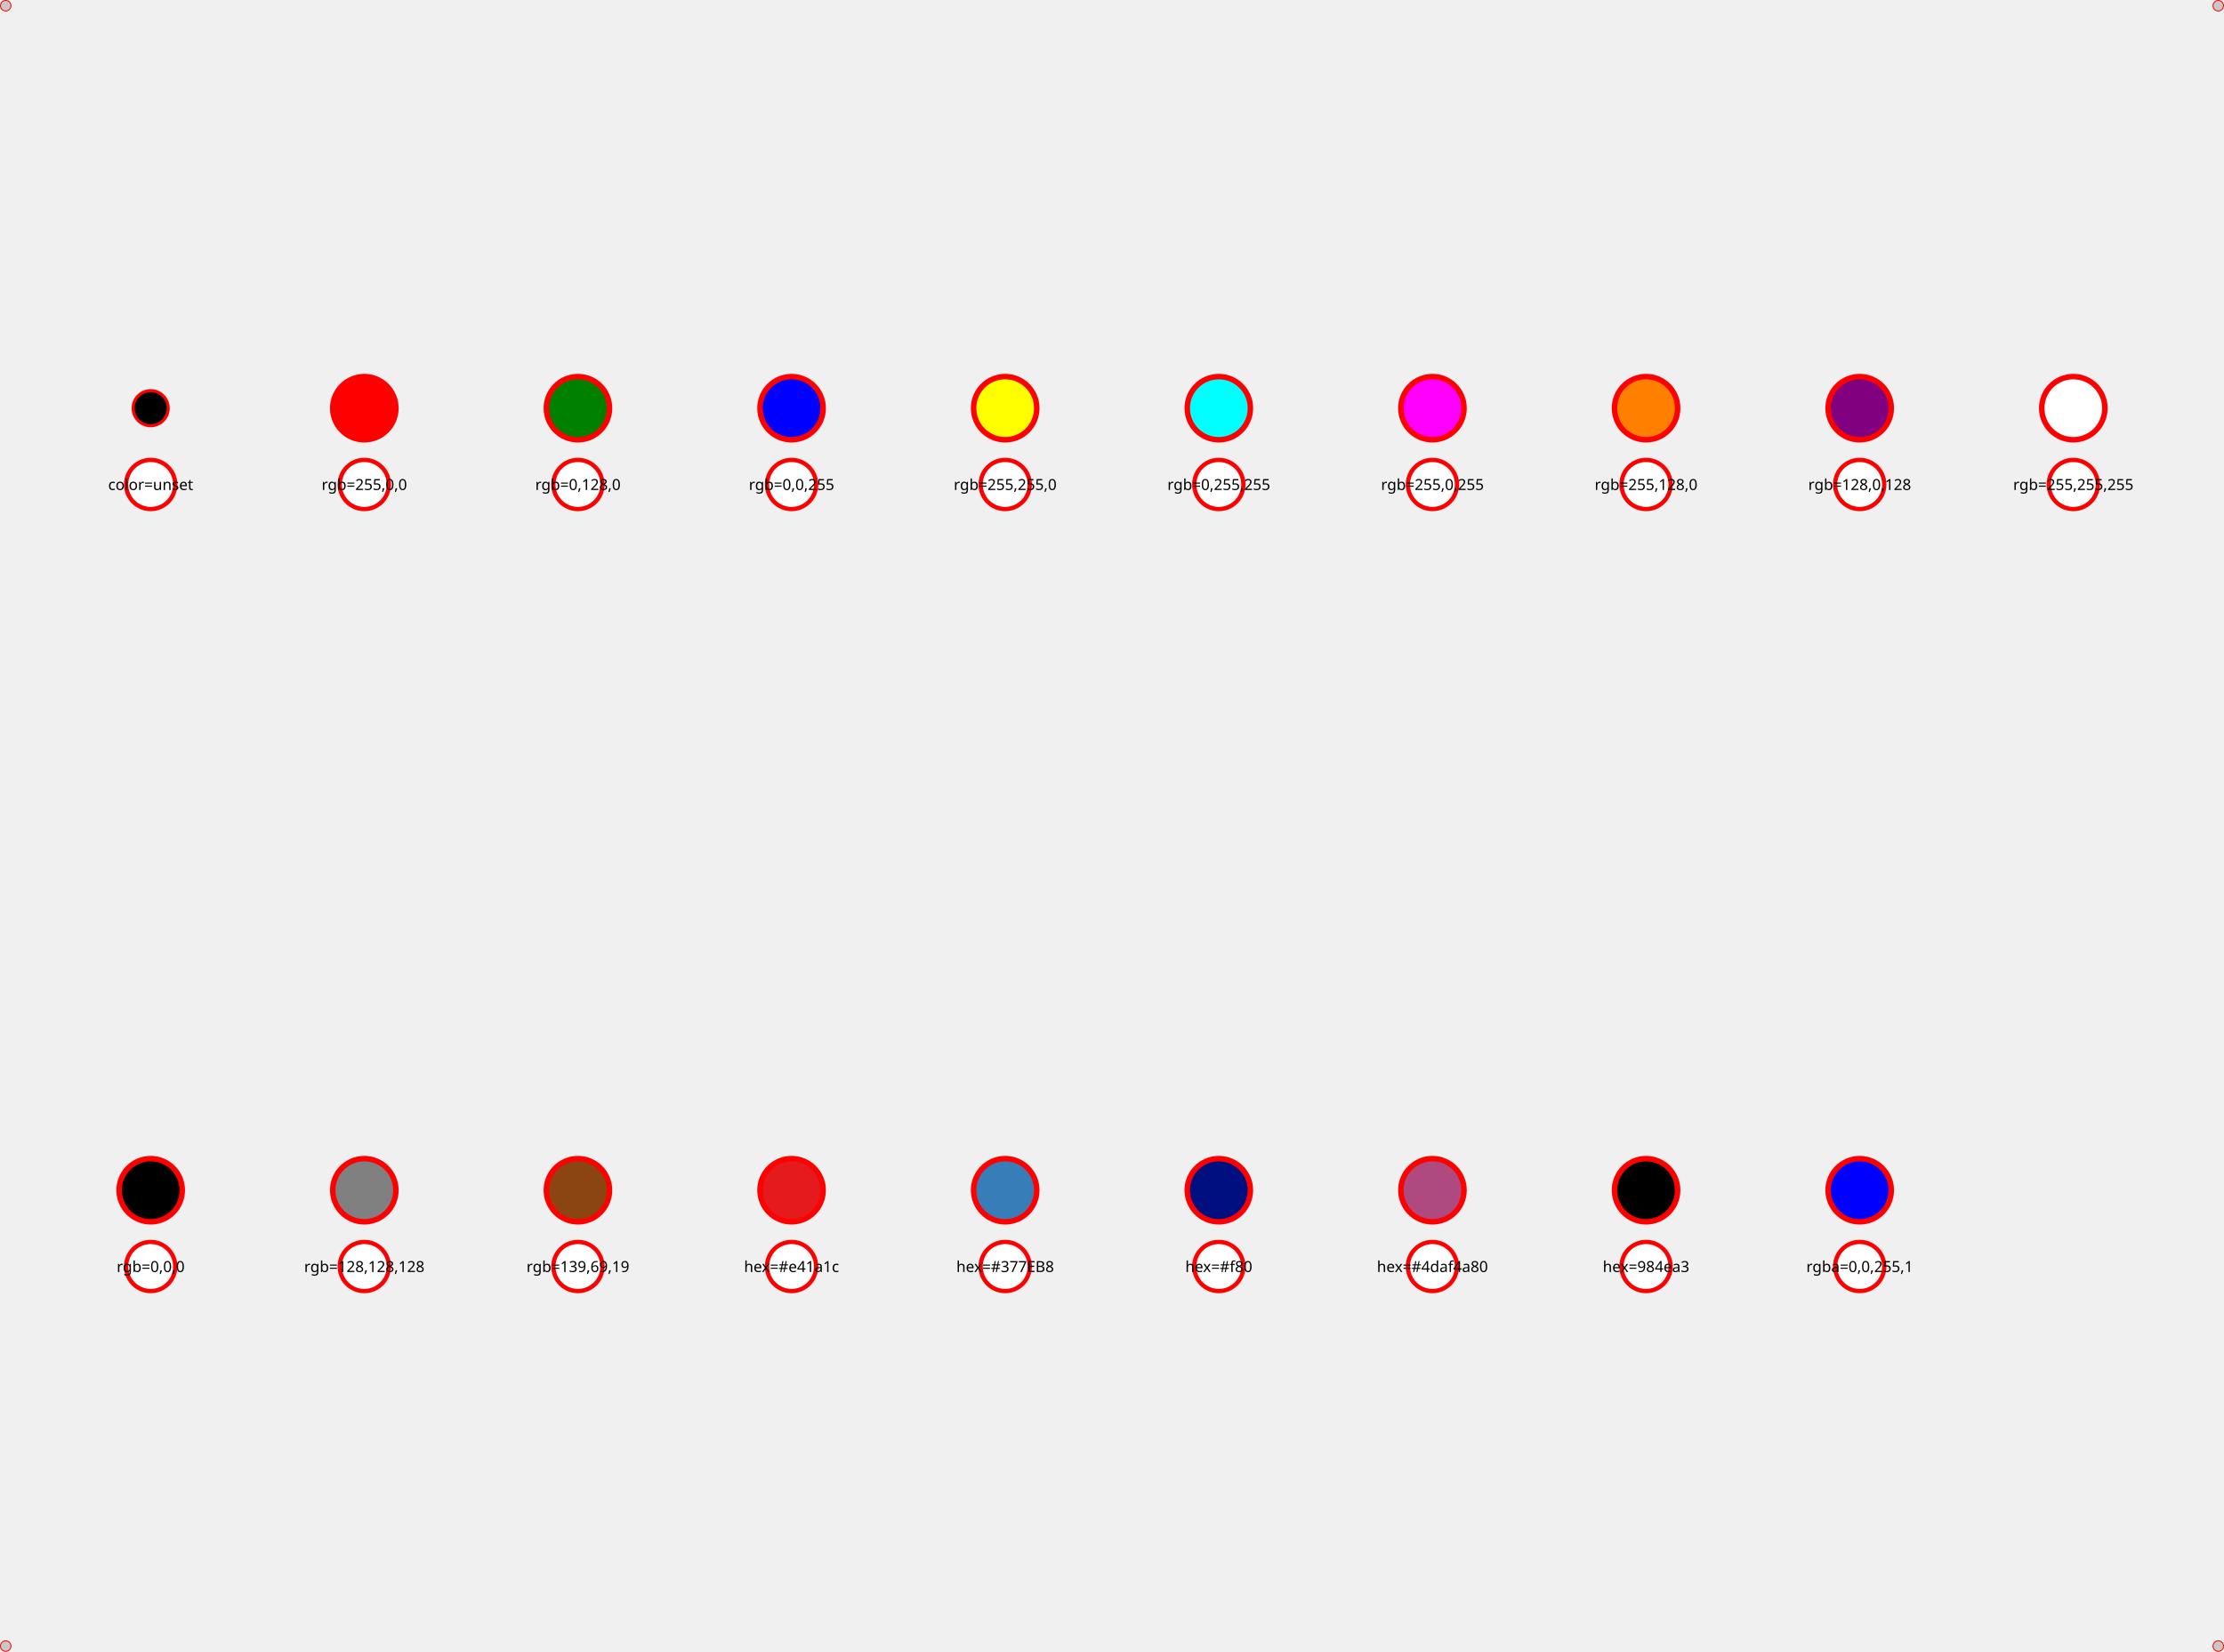
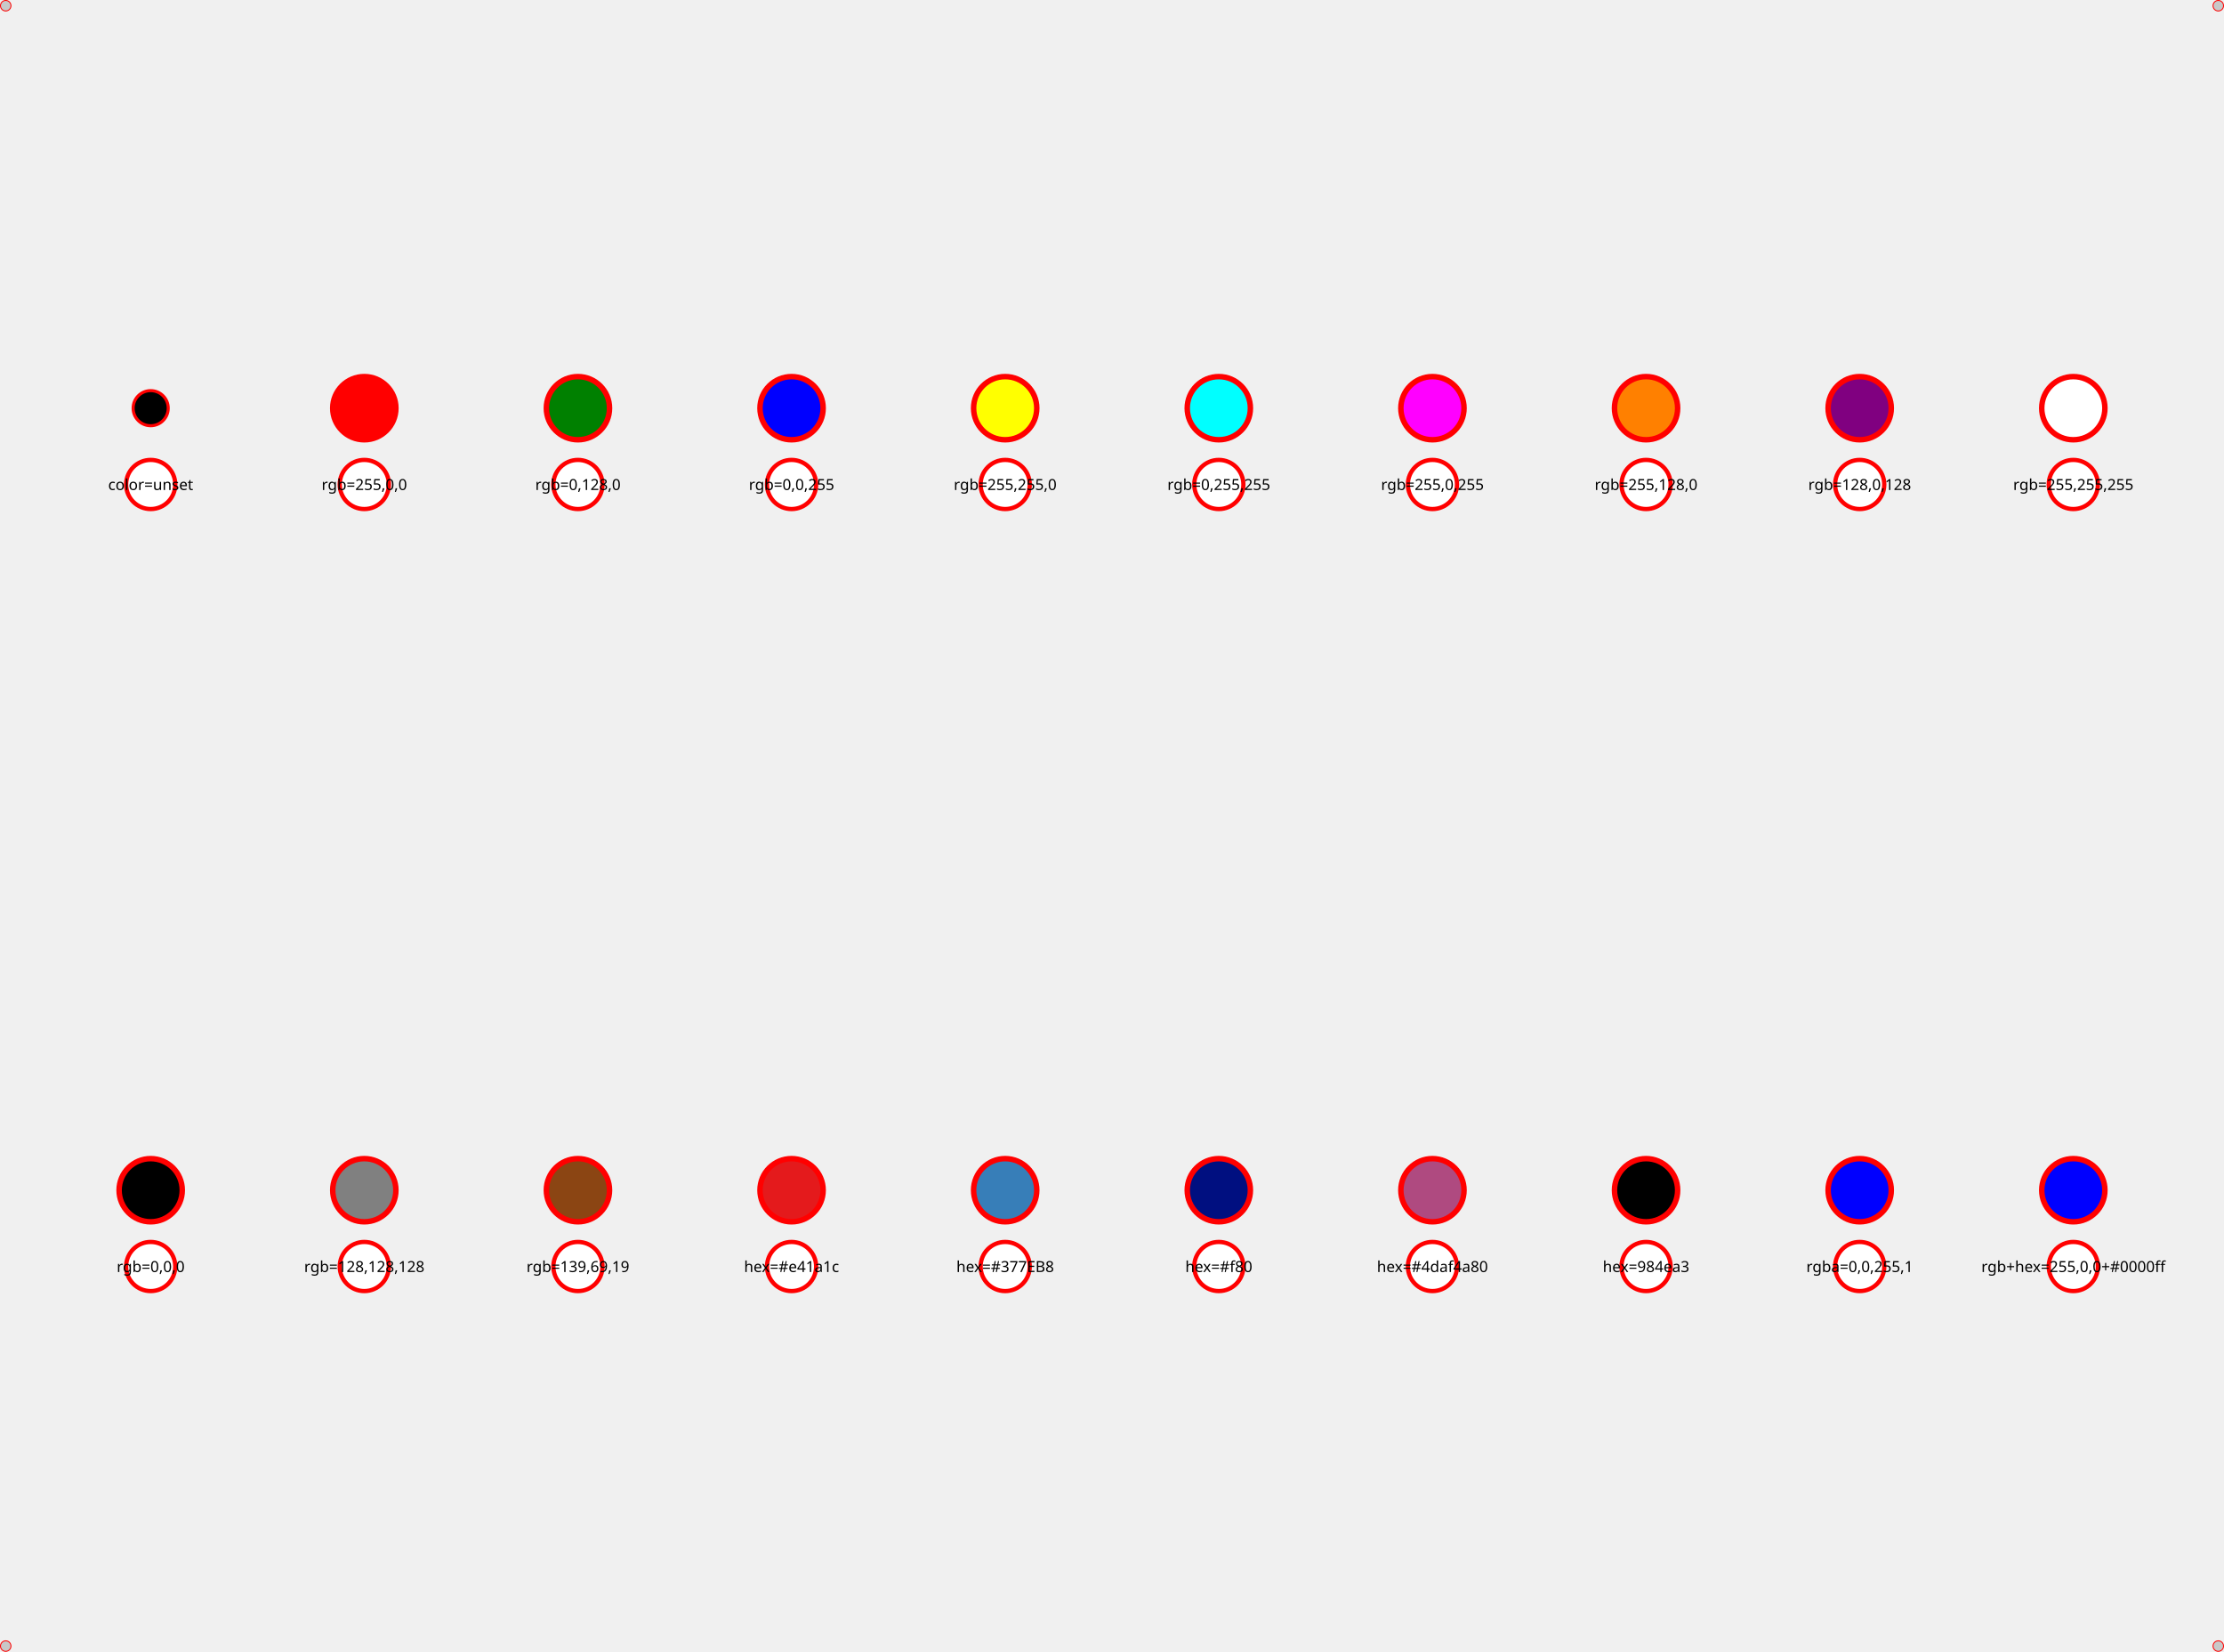
<svg xmlns="http://www.w3.org/2000/svg" contentScriptType="text/ecmascript" width="1166.0" zoomAndPan="magnify" contentStyleType="text/css" viewBox="17 -883 1166 866" height="866.0" preserveAspectRatio="xMidYMid meet" version="1.1">
  <g id="nodes">
    <circle fill-opacity="1.0" fill="#ff0000" r="16.56" cx="208.0" class="id_fill-red" cy="-669.0" stroke="#ff0000" stroke-opacity="1.0" stroke-width="2.88" />
    <circle fill-opacity="1.0" fill="#008000" r="16.56" cx="320.0" class="id_fill-green" cy="-669.0" stroke="#ff0000" stroke-opacity="1.0" stroke-width="2.88" />
    <circle fill-opacity="1.0" fill="#0000ff" r="16.56" cx="432.0" class="id_fill-blue" cy="-669.0" stroke="#ff0000" stroke-opacity="1.0" stroke-width="2.88" />
    <circle fill-opacity="1.0" fill="#ffff00" r="16.56" cx="544.0" class="id_fill-yellow" cy="-669.0" stroke="#ff0000" stroke-opacity="1.0" stroke-width="2.88" />
    <circle fill-opacity="1.0" fill="#00ffff" r="16.56" cx="656.0" class="id_fill-cyan" cy="-669.0" stroke="#ff0000" stroke-opacity="1.0" stroke-width="2.88" />
    <circle fill-opacity="1.0" fill="#ff00ff" r="16.56" cx="768.0" class="id_fill-magenta" cy="-669.0" stroke="#ff0000" stroke-opacity="1.0" stroke-width="2.88" />
    <circle fill-opacity="1.0" fill="#ff8000" r="16.56" cx="880.0" class="id_fill-orange" cy="-669.0" stroke="#ff0000" stroke-opacity="1.0" stroke-width="2.88" />
    <circle fill-opacity="1.0" fill="#800080" r="16.56" cx="992.0" class="id_fill-purple" cy="-669.0" stroke="#ff0000" stroke-opacity="1.0" stroke-width="2.88" />
    <circle fill-opacity="1.0" fill="#ffffff" r="16.56" cx="1104.0" class="id_fill-white" cy="-669.0" stroke="#ff0000" stroke-opacity="1.0" stroke-width="2.88" />
    <circle fill-opacity="1.0" fill="#000000" r="16.56" cx="96.0" class="id_fill-black" cy="-259.0" stroke="#ff0000" stroke-opacity="1.0" stroke-width="2.88" />
    <circle fill-opacity="1.0" fill="#808080" r="16.56" cx="208.0" class="id_fill-gray" cy="-259.0" stroke="#ff0000" stroke-opacity="1.0" stroke-width="2.88" />
    <circle fill-opacity="1.0" fill="#8b4513" r="16.56" cx="320.0" class="id_fill-brown" cy="-259.0" stroke="#ff0000" stroke-opacity="1.0" stroke-width="2.88" />
    <circle fill-opacity="1.0" fill="#e41a1c" r="16.56" cx="432.0" class="id_color-hex-lower" cy="-259.0" stroke="#ff0000" stroke-opacity="1.0" stroke-width="2.88" />
    <circle fill-opacity="1.0" fill="#377eb8" r="16.56" cx="544.0" class="id_color-hex-upper" cy="-259.0" stroke="#ff0000" stroke-opacity="1.0" stroke-width="2.88" />
    <circle fill-opacity="1.0" fill="#000f80" r="16.56" cx="656.0" class="id_color-hex-short" cy="-259.0" stroke="#ff0000" stroke-opacity="1.0" stroke-width="2.88" />
    <circle fill-opacity="1.0" fill="#af4a80" r="16.56" cx="768.0" class="id_color-hex-alpha" cy="-259.0" stroke="#ff0000" stroke-opacity="1.0" stroke-width="2.88" />
    <circle fill-opacity="1.0" fill="#000000" r="16.56" cx="880.0" class="id_color-hex-nohash" cy="-259.0" stroke="#ff0000" stroke-opacity="1.0" stroke-width="2.88" />
    <circle fill-opacity="1.0" fill="#0000ff" r="16.56" cx="992.0" class="id_color-rgb-a-1" cy="-259.0" stroke="#ff0000" stroke-opacity="1.0" stroke-width="2.88" />
+     <circle fill-opacity="1.0" fill="#0000ff" r="16.56" cx="1104.0" class="id_color-hex-and-rgb" cy="-259.0" stroke="#ff0000" stroke-opacity="1.0" stroke-width="2.88" />
    <circle fill-opacity="1.0" fill="#ffffff" r="12.88" cx="96.0" class="id_cap-default" cy="-629.0" stroke="#ff0000" stroke-opacity="1.0" stroke-width="2.24" />
    <circle fill-opacity="1.0" fill="#ffffff" r="12.88" cx="208.0" class="id_cap-fill-red" cy="-629.0" stroke="#ff0000" stroke-opacity="1.0" stroke-width="2.24" />
    <circle fill-opacity="1.0" fill="#ffffff" r="12.88" cx="320.0" class="id_cap-fill-green" cy="-629.0" stroke="#ff0000" stroke-opacity="1.0" stroke-width="2.24" />
    <circle fill-opacity="1.0" fill="#ffffff" r="12.88" cx="432.0" class="id_cap-fill-blue" cy="-629.0" stroke="#ff0000" stroke-opacity="1.0" stroke-width="2.24" />
    <circle fill-opacity="1.0" fill="#ffffff" r="12.88" cx="544.0" class="id_cap-fill-yellow" cy="-629.0" stroke="#ff0000" stroke-opacity="1.0" stroke-width="2.24" />
    <circle fill-opacity="1.0" fill="#ffffff" r="12.88" cx="656.0" class="id_cap-fill-cyan" cy="-629.0" stroke="#ff0000" stroke-opacity="1.0" stroke-width="2.24" />
    <circle fill-opacity="1.0" fill="#ffffff" r="12.88" cx="768.0" class="id_cap-fill-magenta" cy="-629.0" stroke="#ff0000" stroke-opacity="1.0" stroke-width="2.24" />
    <circle fill-opacity="1.0" fill="#ffffff" r="12.88" cx="880.0" class="id_cap-fill-orange" cy="-629.0" stroke="#ff0000" stroke-opacity="1.0" stroke-width="2.24" />
    <circle fill-opacity="1.0" fill="#ffffff" r="12.88" cx="992.0" class="id_cap-fill-purple" cy="-629.0" stroke="#ff0000" stroke-opacity="1.0" stroke-width="2.24" />
    <circle fill-opacity="1.0" fill="#ffffff" r="12.88" cx="1104.0" class="id_cap-fill-white" cy="-629.0" stroke="#ff0000" stroke-opacity="1.0" stroke-width="2.24" />
    <circle fill-opacity="1.0" fill="#ffffff" r="12.88" cx="96.0" class="id_cap-fill-black" cy="-219.0" stroke="#ff0000" stroke-opacity="1.0" stroke-width="2.24" />
    <circle fill-opacity="1.0" fill="#ffffff" r="12.88" cx="208.0" class="id_cap-fill-gray" cy="-219.0" stroke="#ff0000" stroke-opacity="1.0" stroke-width="2.24" />
    <circle fill-opacity="1.0" fill="#ffffff" r="12.88" cx="320.0" class="id_cap-fill-brown" cy="-219.0" stroke="#ff0000" stroke-opacity="1.0" stroke-width="2.24" />
    <circle fill-opacity="1.0" fill="#ffffff" r="12.88" cx="432.0" class="id_cap-color-hex-lower" cy="-219.0" stroke="#ff0000" stroke-opacity="1.0" stroke-width="2.24" />
    <circle fill-opacity="1.0" fill="#ffffff" r="12.88" cx="544.0" class="id_cap-color-hex-upper" cy="-219.0" stroke="#ff0000" stroke-opacity="1.0" stroke-width="2.24" />
    <circle fill-opacity="1.0" fill="#ffffff" r="12.88" cx="656.0" class="id_cap-color-hex-short" cy="-219.0" stroke="#ff0000" stroke-opacity="1.0" stroke-width="2.24" />
    <circle fill-opacity="1.0" fill="#ffffff" r="12.88" cx="768.0" class="id_cap-color-hex-alpha" cy="-219.0" stroke="#ff0000" stroke-opacity="1.0" stroke-width="2.24" />
    <circle fill-opacity="1.0" fill="#ffffff" r="12.88" cx="880.0" class="id_cap-color-hex-nohash" cy="-219.0" stroke="#ff0000" stroke-opacity="1.0" stroke-width="2.24" />
    <circle fill-opacity="1.0" fill="#ffffff" r="12.88" cx="992.0" class="id_cap-color-rgb-a-1" cy="-219.0" stroke="#ff0000" stroke-opacity="1.0" stroke-width="2.24" />
+     <circle fill-opacity="1.0" fill="#ffffff" r="12.88" cx="1104.0" class="id_cap-color-hex-and-rgb" cy="-219.0" stroke="#ff0000" stroke-opacity="1.0" stroke-width="2.24" />
    <circle fill-opacity="1.0" fill="#c8c8c8" r="2.76" cx="20.0" class="id_anchor-nw" cy="-880.0" stroke="#ff0000" stroke-opacity="1.0" stroke-width="0.48" />
    <circle fill-opacity="1.0" fill="#c8c8c8" r="2.76" cx="1180.0" class="id_anchor-ne" cy="-880.0" stroke="#ff0000" stroke-opacity="1.0" stroke-width="0.48" />
    <circle fill-opacity="1.0" fill="#c8c8c8" r="2.76" cx="20.0" class="id_anchor-sw" cy="-20.0" stroke="#ff0000" stroke-opacity="1.0" stroke-width="0.48" />
    <circle fill-opacity="1.0" fill="#c8c8c8" r="2.76" cx="1180.0" class="id_anchor-se" cy="-20.0" stroke="#ff0000" stroke-opacity="1.0" stroke-width="0.48" />
    <circle fill-opacity="1.0" fill="#000000" r="9.2" cx="96.0" class="id_default" cy="-669.0" stroke="#ff0000" stroke-opacity="1.0" stroke-width="1.6" />
  </g>
  <g id="node-labels">
    <text font-size="8" x="96.0" y="-626.095" fill-opacity="1.0" fill="#000000" font-family="Dialog" style="text-anchor: middle;" class="id_cap-default">
            color=unset
        </text>
    <text font-size="8" x="208.0" y="-626.095" fill-opacity="1.0" fill="#000000" font-family="Dialog" style="text-anchor: middle;" class="id_cap-fill-red">
            rgb=255,0,0
        </text>
    <text font-size="8" x="320.0" y="-626.095" fill-opacity="1.0" fill="#000000" font-family="Dialog" style="text-anchor: middle;" class="id_cap-fill-green">
            rgb=0,128,0
        </text>
    <text font-size="8" x="432.0" y="-626.095" fill-opacity="1.0" fill="#000000" font-family="Dialog" style="text-anchor: middle;" class="id_cap-fill-blue">
            rgb=0,0,255
        </text>
    <text font-size="8" x="544.0" y="-626.095" fill-opacity="1.0" fill="#000000" font-family="Dialog" style="text-anchor: middle;" class="id_cap-fill-yellow">
            rgb=255,255,0
        </text>
    <text font-size="8" x="656.0" y="-626.095" fill-opacity="1.0" fill="#000000" font-family="Dialog" style="text-anchor: middle;" class="id_cap-fill-cyan">
            rgb=0,255,255
        </text>
    <text font-size="8" x="768.0" y="-626.095" fill-opacity="1.0" fill="#000000" font-family="Dialog" style="text-anchor: middle;" class="id_cap-fill-magenta">
            rgb=255,0,255
        </text>
    <text font-size="8" x="880.0" y="-626.095" fill-opacity="1.0" fill="#000000" font-family="Dialog" style="text-anchor: middle;" class="id_cap-fill-orange">
            rgb=255,128,0
        </text>
    <text font-size="8" x="992.0" y="-626.095" fill-opacity="1.0" fill="#000000" font-family="Dialog" style="text-anchor: middle;" class="id_cap-fill-purple">
            rgb=128,0,128
        </text>
    <text font-size="8" x="1104.0" y="-626.095" fill-opacity="1.0" fill="#000000" font-family="Dialog" style="text-anchor: middle;" class="id_cap-fill-white">
            rgb=255,255,255
        </text>
    <text font-size="8" x="96.0" y="-216.095" fill-opacity="1.0" fill="#000000" font-family="Dialog" style="text-anchor: middle;" class="id_cap-fill-black">
            rgb=0,0,0
        </text>
    <text font-size="8" x="208.0" y="-216.095" fill-opacity="1.0" fill="#000000" font-family="Dialog" style="text-anchor: middle;" class="id_cap-fill-gray">
            rgb=128,128,128
        </text>
    <text font-size="8" x="320.0" y="-216.095" fill-opacity="1.0" fill="#000000" font-family="Dialog" style="text-anchor: middle;" class="id_cap-fill-brown">
            rgb=139,69,19
        </text>
    <text font-size="8" x="432.0" y="-216.095" fill-opacity="1.0" fill="#000000" font-family="Dialog" style="text-anchor: middle;" class="id_cap-color-hex-lower">
            hex=#e41a1c
        </text>
    <text font-size="8" x="544.0" y="-216.095" fill-opacity="1.0" fill="#000000" font-family="Dialog" style="text-anchor: middle;" class="id_cap-color-hex-upper">
            hex=#377EB8
        </text>
    <text font-size="8" x="656.0" y="-216.095" fill-opacity="1.0" fill="#000000" font-family="Dialog" style="text-anchor: middle;" class="id_cap-color-hex-short">
            hex=#f80
        </text>
    <text font-size="8" x="768.0" y="-216.095" fill-opacity="1.0" fill="#000000" font-family="Dialog" style="text-anchor: middle;" class="id_cap-color-hex-alpha">
            hex=#4daf4a80
        </text>
    <text font-size="8" x="880.0" y="-216.095" fill-opacity="1.0" fill="#000000" font-family="Dialog" style="text-anchor: middle;" class="id_cap-color-hex-nohash">
            hex=984ea3
        </text>
    <text font-size="8" x="992.0" y="-216.095" fill-opacity="1.0" fill="#000000" font-family="Dialog" style="text-anchor: middle;" class="id_cap-color-rgb-a-1">
            rgba=0,0,255,1
        </text>
+     <text font-size="8" x="1104.0" y="-216.095" fill-opacity="1.0" fill="#000000" font-family="Dialog" style="text-anchor: middle;" class="id_cap-color-hex-and-rgb">
+             rgb+hex=255,0,0+#0000ff
+         </text>
  </g>
</svg>
